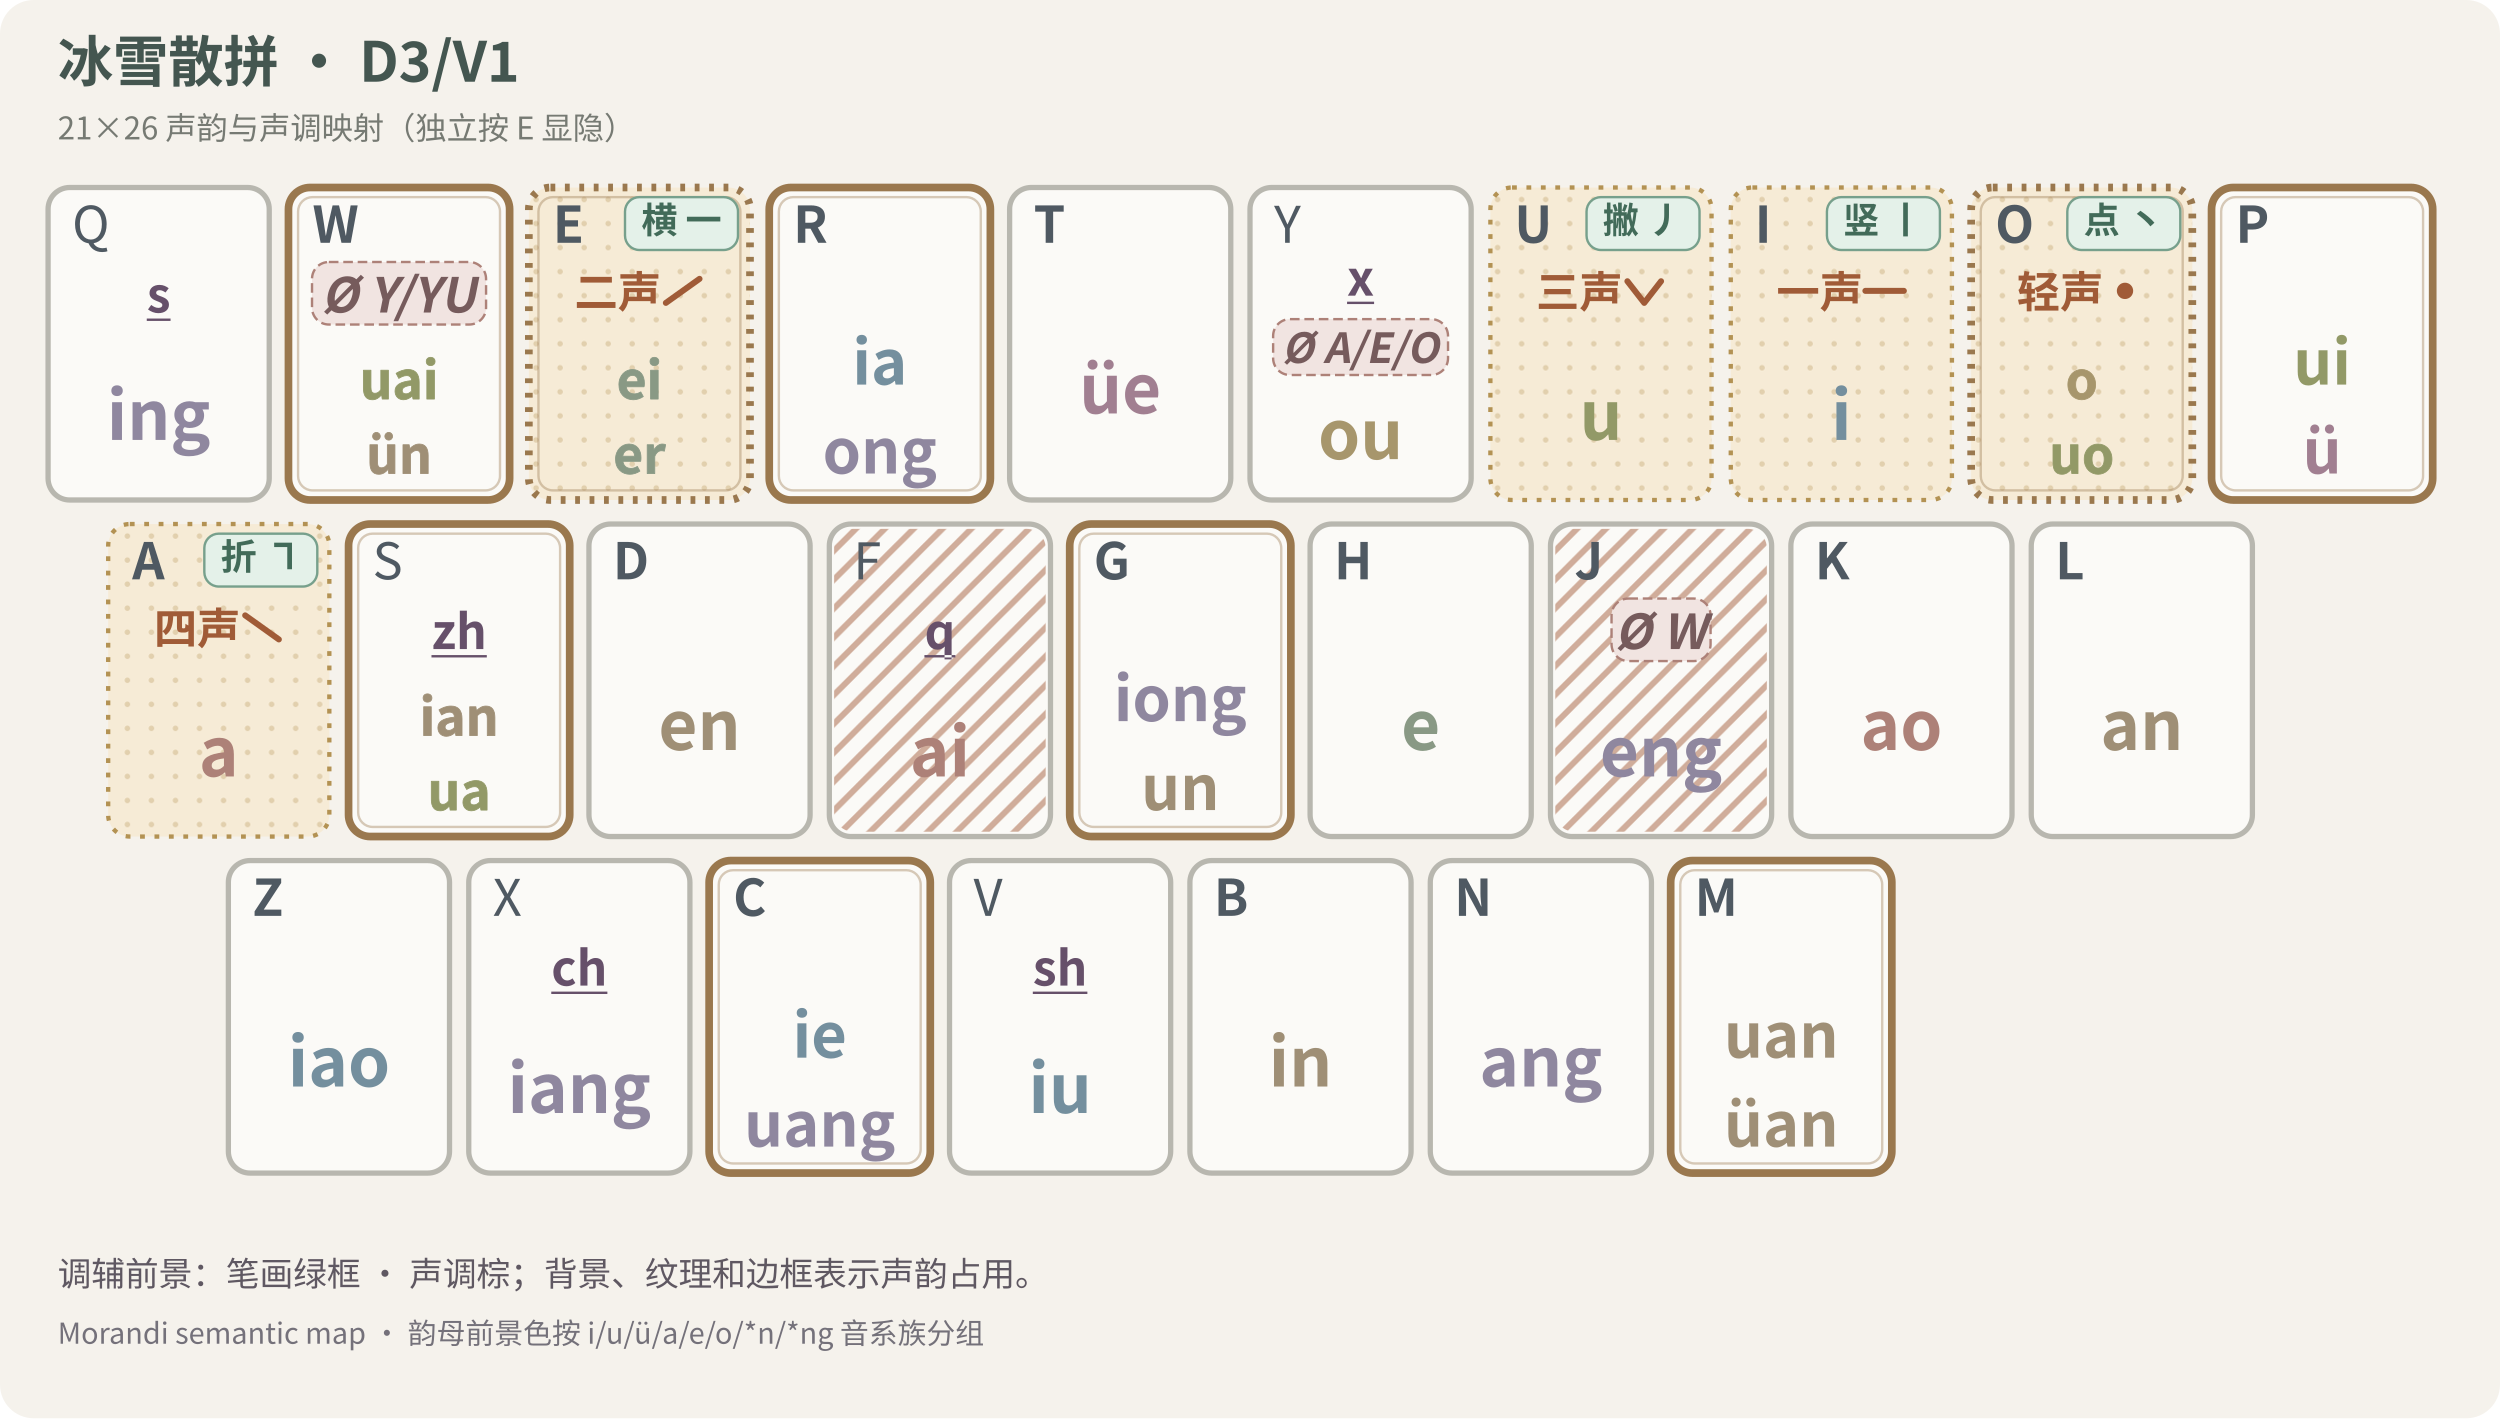
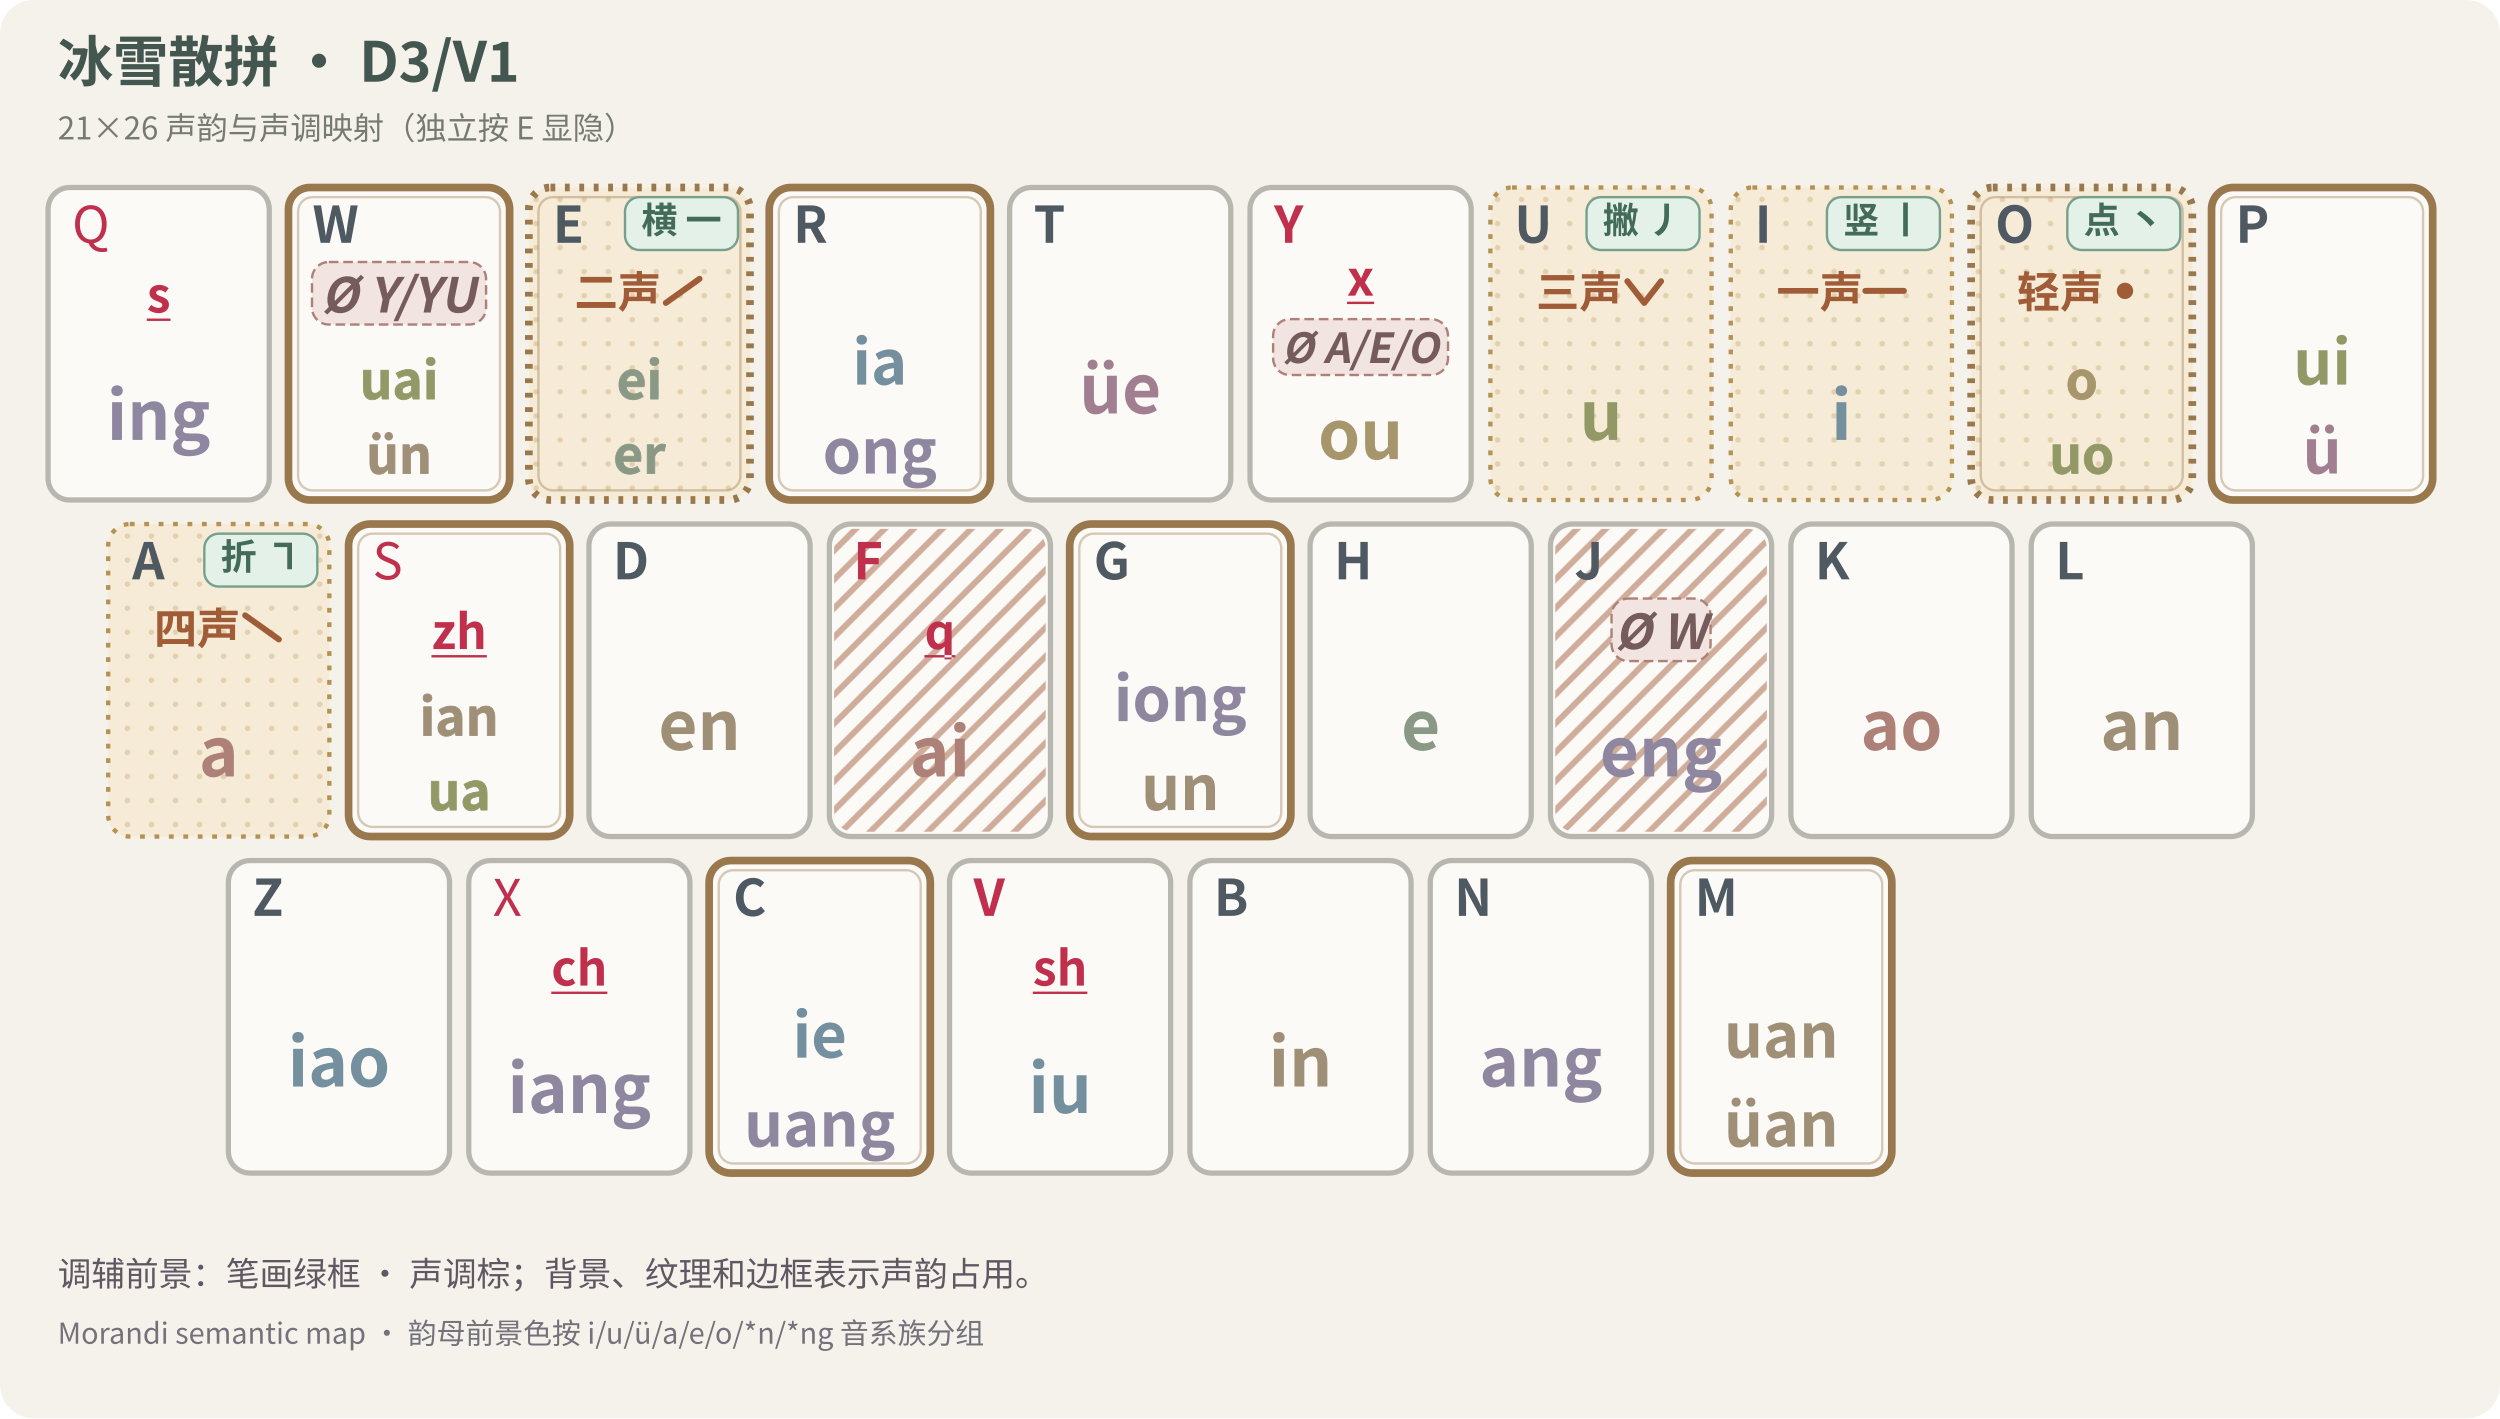
<svg xmlns="http://www.w3.org/2000/svg" class="keysvg nf4-keysvg" viewBox="0 0 1040 590" role="img" aria-labelledby="title desc">
  <defs>
    <pattern id="nf4-both" width="12" height="12" patternUnits="userSpaceOnUse">
      <rect width="12" height="12" fill="#fbfaf7" />
    </pattern>
    <pattern id="nf4-ionly" width="9" height="9" patternUnits="userSpaceOnUse">
      <rect width="9" height="9" fill="#e3eef4" />
      <path d="M2 0V9M7 0V9" stroke="#7399ad" stroke-opacity=".18" />
    </pattern>
    <pattern id="nf4-ronly" width="10" height="10" patternUnits="userSpaceOnUse">
      <rect width="10" height="10" fill="#f6ebd6" />
      <circle cx="3" cy="3" r="1.15" fill="#b39253" fill-opacity=".3" />
    </pattern>
    <pattern id="nf4-none" width="10" height="10" patternUnits="userSpaceOnUse">
      <rect width="10" height="10" fill="#eeece8" />
      <path d="M0 10L10 0" stroke="#aaa6a4" stroke-opacity=".14" />
    </pattern>
    <pattern id="nf4-multi" width="9" height="9" patternUnits="userSpaceOnUse">
      <rect width="9" height="9" fill="#f8efe2" />
      <path d="M-2 2L2-2M0 9L9 0M7 11L11 7" stroke="#9a784e" stroke-width="1.6" stroke-opacity=".27" />
    </pattern>
    <pattern id="nf4-anchor" width="12" height="12" patternUnits="userSpaceOnUse">
      <path d="M-3 3L3-3M0 12L12 0M9 15L15 9" stroke="#a05b37" stroke-width="2.5" stroke-opacity=".48" />
    </pattern>
  </defs>
  <rect width="1040" height="590" rx="14" fill="#f5f2ec" />
  <text x="24" y="34" font-family="Microsoft YaHei UI, Noto Sans CJK SC, sans-serif" font-size="23" fill="#445650" text-anchor="start" font-weight="760">冰雪散拼 · D3/V1</text>
  <text x="24" y="58" font-family="Microsoft YaHei UI, Noto Sans CJK SC, sans-serif" font-size="13" fill="#767a73" text-anchor="start" font-weight="500">21×26 声韵与声调映射（独立按 E 显隐）</text>
  <g data-key="Q" data-role="sound">
    <clipPath id="snow_shenyun_tone-clip-0-0">
      <rect x="23" y="81" width="86" height="124" rx="7" />
    </clipPath>
    <rect x="20" y="78" width="92" height="130" rx="9" fill="#fbfaf7" stroke="#b8b7af" stroke-width="2.2" />
    <g clip-path="url(#snow_shenyun_tone-clip-0-0)">
-       <text x="30" y="101" font-family="Microsoft YaHei UI, Noto Sans CJK SC, sans-serif" font-size="21" fill="#4f5962" text-anchor="start" font-weight="500" data-key-label="true">Q</text>
-       <text x="66" y="130" text-anchor="middle" font-family="Microsoft YaHei UI, Noto Sans CJK SC, sans-serif" font-size="20" font-weight="700" text-decoration="underline" fill="#66506a">s</text>
+       <text x="30" y="101" font-family="Microsoft YaHei UI, Noto Sans CJK SC, sans-serif" font-size="21" fill="#c02f4b" text-anchor="start" font-weight="500" data-key-label="true">Q</text>
+       <text x="66" y="130" text-anchor="middle" font-family="Microsoft YaHei UI, Noto Sans CJK SC, sans-serif" font-size="20" font-weight="700" text-decoration="underline" fill="#c02f4b">s</text>
      <text x="66" y="183" font-family="Microsoft YaHei UI, Noto Sans CJK SC, sans-serif" font-size="28" fill="#8f879f" text-anchor="middle" font-weight="600" data-final="ing">ing</text>
    </g>
  </g>
  <g data-key="W" data-role="sound" data-multi="true">
    <clipPath id="snow_shenyun_tone-clip-0-1">
      <rect x="123" y="81" width="86" height="124" rx="7" />
    </clipPath>
    <rect x="120" y="78" width="92" height="130" rx="9" fill="#fbfaf7" stroke="#9a784e" stroke-width="3.2" />
    <rect x="124" y="82" width="84" height="122" rx="6" fill="none" stroke="#9a784e" stroke-opacity=".38" />
    <g clip-path="url(#snow_shenyun_tone-clip-0-1)">
      <text x="130" y="101" font-family="Microsoft YaHei UI, Noto Sans CJK SC, sans-serif" font-size="21" fill="#4f5962" text-anchor="start" font-weight="800" data-key-label="true">W</text>
      <rect x="129.8" y="109" width="72.4" height="26" rx="7" fill="#f1e4e1" stroke="#ad8178" stroke-dasharray="4 2" />
      <text x="166" y="130" text-anchor="middle" font-family="Microsoft YaHei UI, Noto Sans CJK SC, sans-serif" font-size="20" font-weight="700" font-style="italic" fill="#765b5c">Ø Y/YU</text>
      <text x="166" y="166" font-family="Microsoft YaHei UI, Noto Sans CJK SC, sans-serif" font-size="21.39" fill="#929967" text-anchor="middle" font-weight="800" data-final="uai" paint-order="stroke" stroke="#929967" stroke-width="0.35" stroke-linejoin="round">uai</text>
      <text x="166" y="197" font-family="Microsoft YaHei UI, Noto Sans CJK SC, sans-serif" font-size="21.39" fill="#9f8f76" text-anchor="middle" font-weight="800" data-final="vn" paint-order="stroke" stroke="#9f8f76" stroke-width="0.35" stroke-linejoin="round">ün</text>
    </g>
  </g>
  <g data-key="E" data-role="rhyme-auxiliary" data-multi="true">
    <clipPath id="snow_shenyun_tone-clip-0-2">
      <rect x="223" y="81" width="86" height="124" rx="7" />
    </clipPath>
    <rect x="220" y="78" width="92" height="130" rx="9" fill="url(#nf4-ronly)" stroke="#9a784e" stroke-width="3.2" stroke-dasharray="2 4" />
    <rect x="224" y="82" width="84" height="122" rx="6" fill="none" stroke="#9a784e" stroke-opacity=".38" />
    <g clip-path="url(#snow_shenyun_tone-clip-0-2)">
      <text x="230" y="101" font-family="Microsoft YaHei UI, Noto Sans CJK SC, sans-serif" font-size="21" fill="#4f5962" text-anchor="start" font-weight="800" data-key-label="true">E</text>
      <g data-aux-badge="stroke">
        <rect x="260" y="82" width="47" height="22" rx="6" fill="#e4f1e9" stroke="#77a08c" />
        <text x="283.5" y="97" font-family="Microsoft YaHei UI, Noto Sans CJK SC, sans-serif" font-size="15" fill="#426b59" text-anchor="middle" font-weight="750" data-aux-kind="stroke">横 一</text>
      </g>
      <text x="257" y="128" font-family="LXGW WenKai GB, LXGW WenKai, Kaiti SC, STKaiti, KaiTi, AR PL KaitiM GB, serif" font-size="18" fill="#a05b37" text-anchor="middle" font-weight="800" data-aux-kind="tone">二声</text>
      <g transform="translate(284 121)" data-aux-mark="tone" data-tone-mark="ˊ" data-mark-x="284" data-mark-y="121" data-mark-size="18" fill="none" stroke="#a05b37" stroke-width="2.5" stroke-linecap="round" stroke-linejoin="round">
        <path d="M-7 5L7-5" />
      </g>
      <text x="266" y="166" font-family="Microsoft YaHei UI, Noto Sans CJK SC, sans-serif" font-size="21.39" fill="#899985" text-anchor="middle" font-weight="800" data-final="ei" paint-order="stroke" stroke="#899985" stroke-width="0.35" stroke-linejoin="round">ei</text>
      <text x="266" y="197" font-family="Microsoft YaHei UI, Noto Sans CJK SC, sans-serif" font-size="21.39" fill="#899985" text-anchor="middle" font-weight="800" data-final="er" paint-order="stroke" stroke="#899985" stroke-width="0.35" stroke-linejoin="round">er</text>
    </g>
  </g>
  <g data-key="R" data-role="sound" data-multi="true">
    <clipPath id="snow_shenyun_tone-clip-0-3">
      <rect x="323" y="81" width="86" height="124" rx="7" />
    </clipPath>
    <rect x="320" y="78" width="92" height="130" rx="9" fill="#fbfaf7" stroke="#9a784e" stroke-width="3.2" />
    <rect x="324" y="82" width="84" height="122" rx="6" fill="none" stroke="#9a784e" stroke-opacity=".38" />
    <g clip-path="url(#snow_shenyun_tone-clip-0-3)">
      <text x="330" y="101" font-family="Microsoft YaHei UI, Noto Sans CJK SC, sans-serif" font-size="21" fill="#4f5962" text-anchor="start" font-weight="800" data-key-label="true">R</text>
      <text x="366" y="160" font-family="Microsoft YaHei UI, Noto Sans CJK SC, sans-serif" font-size="25.53" fill="#748f9e" text-anchor="middle" font-weight="600" data-final="ia">ia</text>
      <text x="366" y="197" font-family="Microsoft YaHei UI, Noto Sans CJK SC, sans-serif" font-size="25.53" fill="#8f879f" text-anchor="middle" font-weight="600" data-final="ong">ong</text>
    </g>
  </g>
  <g data-key="T" data-role="sound">
    <clipPath id="snow_shenyun_tone-clip-0-4">
      <rect x="423" y="81" width="86" height="124" rx="7" />
    </clipPath>
    <rect x="420" y="78" width="92" height="130" rx="9" fill="#fbfaf7" stroke="#b8b7af" stroke-width="2.2" />
    <g clip-path="url(#snow_shenyun_tone-clip-0-4)">
      <text x="430" y="101" font-family="Microsoft YaHei UI, Noto Sans CJK SC, sans-serif" font-size="21" fill="#4f5962" text-anchor="start" font-weight="800" data-key-label="true">T</text>
      <text x="466" y="172" font-family="Microsoft YaHei UI, Noto Sans CJK SC, sans-serif" font-size="28" fill="#a17f91" text-anchor="middle" font-weight="600" data-final="ve">üe</text>
    </g>
  </g>
  <g data-key="Y" data-role="sound">
    <clipPath id="snow_shenyun_tone-clip-0-5">
      <rect x="523" y="81" width="86" height="124" rx="7" />
    </clipPath>
    <rect x="520" y="78" width="92" height="130" rx="9" fill="#fbfaf7" stroke="#b8b7af" stroke-width="2.2" />
    <g clip-path="url(#snow_shenyun_tone-clip-0-5)">
-       <text x="530" y="101" font-family="Microsoft YaHei UI, Noto Sans CJK SC, sans-serif" font-size="21" fill="#4f5962" text-anchor="start" font-weight="500" data-key-label="true">Y</text>
-       <text x="566" y="123" text-anchor="middle" font-family="Microsoft YaHei UI, Noto Sans CJK SC, sans-serif" font-size="20" font-weight="700" text-decoration="underline" fill="#66506a">x</text>
+       <text x="530" y="101" font-family="Microsoft YaHei UI, Noto Sans CJK SC, sans-serif" font-size="21" fill="#c02f4b" text-anchor="start" font-weight="800" data-key-label="true">Y</text>
+       <text x="566" y="123" text-anchor="middle" font-family="Microsoft YaHei UI, Noto Sans CJK SC, sans-serif" font-size="20" font-weight="700" text-decoration="underline" fill="#c02f4b">x</text>
      <rect x="529.621" y="132.759" width="72.759" height="23.241" rx="7" fill="#f1e4e1" stroke="#ad8178" stroke-dasharray="4 2" />
      <text x="566" y="151" text-anchor="middle" font-family="Microsoft YaHei UI, Noto Sans CJK SC, sans-serif" font-size="17.241" font-weight="700" font-style="italic" fill="#765b5c">Ø A/E/O</text>
      <text x="566" y="191" font-family="Microsoft YaHei UI, Noto Sans CJK SC, sans-serif" font-size="28" fill="#a7966c" text-anchor="middle" font-weight="600" data-final="ou">ou</text>
    </g>
  </g>
  <g data-key="U" data-role="rhyme-auxiliary">
    <clipPath id="snow_shenyun_tone-clip-0-6">
      <rect x="623" y="81" width="86" height="124" rx="7" />
    </clipPath>
    <rect x="620" y="78" width="92" height="130" rx="9" fill="url(#nf4-ronly)" stroke="#b39253" stroke-width="1.8" stroke-dasharray="2 4" />
    <g clip-path="url(#snow_shenyun_tone-clip-0-6)">
      <text x="630" y="101" font-family="Microsoft YaHei UI, Noto Sans CJK SC, sans-serif" font-size="21" fill="#4f5962" text-anchor="start" font-weight="800" data-key-label="true">U</text>
      <g data-aux-badge="stroke">
        <rect x="660" y="82" width="47" height="22" rx="6" fill="#e4f1e9" stroke="#77a08c" />
        <text x="683.5" y="97" font-family="Microsoft YaHei UI, Noto Sans CJK SC, sans-serif" font-size="15" fill="#426b59" text-anchor="middle" font-weight="750" data-aux-kind="stroke">撇 丿</text>
      </g>
      <text x="657" y="128" font-family="LXGW WenKai GB, LXGW WenKai, Kaiti SC, STKaiti, KaiTi, AR PL KaitiM GB, serif" font-size="18" fill="#a05b37" text-anchor="middle" font-weight="800" data-aux-kind="tone">三声</text>
      <g transform="translate(684 121)" data-aux-mark="tone" data-tone-mark="ˇ" data-mark-x="684" data-mark-y="121" data-mark-size="18" fill="none" stroke="#a05b37" stroke-width="2.5" stroke-linecap="round" stroke-linejoin="round">
        <path d="M-7-4L0 5L7-4" />
      </g>
      <text x="666" y="183" font-family="Microsoft YaHei UI, Noto Sans CJK SC, sans-serif" font-size="28" fill="#929967" text-anchor="middle" font-weight="600" data-final="u">u</text>
    </g>
  </g>
  <g data-key="I" data-role="rhyme-auxiliary">
    <clipPath id="snow_shenyun_tone-clip-0-7">
      <rect x="723" y="81" width="86" height="124" rx="7" />
    </clipPath>
    <rect x="720" y="78" width="92" height="130" rx="9" fill="url(#nf4-ronly)" stroke="#b39253" stroke-width="1.8" stroke-dasharray="2 4" />
    <g clip-path="url(#snow_shenyun_tone-clip-0-7)">
      <text x="730" y="101" font-family="Microsoft YaHei UI, Noto Sans CJK SC, sans-serif" font-size="21" fill="#4f5962" text-anchor="start" font-weight="800" data-key-label="true">I</text>
      <g data-aux-badge="stroke">
        <rect x="760" y="82" width="47" height="22" rx="6" fill="#e4f1e9" stroke="#77a08c" />
        <text x="783.5" y="97" font-family="Microsoft YaHei UI, Noto Sans CJK SC, sans-serif" font-size="15" fill="#426b59" text-anchor="middle" font-weight="750" data-aux-kind="stroke">竖 丨</text>
      </g>
      <text x="757" y="128" font-family="LXGW WenKai GB, LXGW WenKai, Kaiti SC, STKaiti, KaiTi, AR PL KaitiM GB, serif" font-size="18" fill="#a05b37" text-anchor="middle" font-weight="800" data-aux-kind="tone">一声</text>
      <g transform="translate(784 121)" data-aux-mark="tone" data-tone-mark="ˉ" data-mark-x="784" data-mark-y="121" data-mark-size="18" fill="none" stroke="#a05b37" stroke-width="2.5" stroke-linecap="round" stroke-linejoin="round">
        <path d="M-8 0H8" />
      </g>
      <text x="766" y="183" font-family="Microsoft YaHei UI, Noto Sans CJK SC, sans-serif" font-size="28" fill="#748f9e" text-anchor="middle" font-weight="600" data-final="i">i</text>
    </g>
  </g>
  <g data-key="O" data-role="rhyme-auxiliary" data-multi="true">
    <clipPath id="snow_shenyun_tone-clip-0-8">
      <rect x="823" y="81" width="86" height="124" rx="7" />
    </clipPath>
    <rect x="820" y="78" width="92" height="130" rx="9" fill="url(#nf4-ronly)" stroke="#9a784e" stroke-width="3.2" stroke-dasharray="2 4" />
    <rect x="824" y="82" width="84" height="122" rx="6" fill="none" stroke="#9a784e" stroke-opacity=".38" />
    <g clip-path="url(#snow_shenyun_tone-clip-0-8)">
      <text x="830" y="101" font-family="Microsoft YaHei UI, Noto Sans CJK SC, sans-serif" font-size="21" fill="#4f5962" text-anchor="start" font-weight="800" data-key-label="true">O</text>
      <g data-aux-badge="stroke">
        <rect x="860" y="82" width="47" height="22" rx="6" fill="#e4f1e9" stroke="#77a08c" />
        <text x="883.5" y="97" font-family="Microsoft YaHei UI, Noto Sans CJK SC, sans-serif" font-size="15" fill="#426b59" text-anchor="middle" font-weight="750" data-aux-kind="stroke">点 丶</text>
      </g>
      <text x="857" y="128" font-family="LXGW WenKai GB, LXGW WenKai, Kaiti SC, STKaiti, KaiTi, AR PL KaitiM GB, serif" font-size="18" fill="#a05b37" text-anchor="middle" font-weight="800" data-aux-kind="tone">轻声</text>
      <g transform="translate(884 121)" data-aux-mark="tone" data-tone-mark="·" data-mark-x="884" data-mark-y="121" data-mark-size="18" fill="none" stroke="#a05b37" stroke-width="2.5" stroke-linecap="round" stroke-linejoin="round">
        <circle cx="0" cy="0" r="3.4" fill="#a05b37" stroke="none" />
      </g>
      <text x="866" y="166" font-family="Microsoft YaHei UI, Noto Sans CJK SC, sans-serif" font-size="21.39" fill="#a7966c" text-anchor="middle" font-weight="800" data-final="o" paint-order="stroke" stroke="#a7966c" stroke-width="0.35" stroke-linejoin="round">o</text>
      <text x="866" y="197" font-family="Microsoft YaHei UI, Noto Sans CJK SC, sans-serif" font-size="21.39" fill="#929967" text-anchor="middle" font-weight="800" data-final="uo" paint-order="stroke" stroke="#929967" stroke-width="0.35" stroke-linejoin="round">uo</text>
    </g>
  </g>
  <g data-key="P" data-role="sound" data-multi="true">
    <clipPath id="snow_shenyun_tone-clip-0-9">
      <rect x="923" y="81" width="86" height="124" rx="7" />
    </clipPath>
    <rect x="920" y="78" width="92" height="130" rx="9" fill="#fbfaf7" stroke="#9a784e" stroke-width="3.2" />
    <rect x="924" y="82" width="84" height="122" rx="6" fill="none" stroke="#9a784e" stroke-opacity=".38" />
    <g clip-path="url(#snow_shenyun_tone-clip-0-9)">
      <text x="930" y="101" font-family="Microsoft YaHei UI, Noto Sans CJK SC, sans-serif" font-size="21" fill="#4f5962" text-anchor="start" font-weight="800" data-key-label="true">P</text>
      <text x="966" y="160" font-family="Microsoft YaHei UI, Noto Sans CJK SC, sans-serif" font-size="25.53" fill="#929967" text-anchor="middle" font-weight="600" data-final="ui">ui</text>
      <text x="966" y="197" font-family="Microsoft YaHei UI, Noto Sans CJK SC, sans-serif" font-size="25.53" fill="#a17f91" text-anchor="middle" font-weight="600" data-final="v">ü</text>
    </g>
  </g>
  <g data-key="A" data-role="rhyme-auxiliary">
    <clipPath id="snow_shenyun_tone-clip-1-0">
      <rect x="48" y="221" width="86" height="124" rx="7" />
    </clipPath>
    <rect x="45" y="218" width="92" height="130" rx="9" fill="url(#nf4-ronly)" stroke="#b39253" stroke-width="1.8" stroke-dasharray="2 4" />
    <g clip-path="url(#snow_shenyun_tone-clip-1-0)">
      <text x="55" y="241" font-family="Microsoft YaHei UI, Noto Sans CJK SC, sans-serif" font-size="21" fill="#4f5962" text-anchor="start" font-weight="800" data-key-label="true">A</text>
      <g data-aux-badge="stroke">
        <rect x="85" y="222" width="47" height="22" rx="6" fill="#e4f1e9" stroke="#77a08c" />
        <text x="108.5" y="237" font-family="Microsoft YaHei UI, Noto Sans CJK SC, sans-serif" font-size="15" fill="#426b59" text-anchor="middle" font-weight="750" data-aux-kind="stroke">折 ㇕</text>
      </g>
      <text x="82" y="268" font-family="LXGW WenKai GB, LXGW WenKai, Kaiti SC, STKaiti, KaiTi, AR PL KaitiM GB, serif" font-size="18" fill="#a05b37" text-anchor="middle" font-weight="800" data-aux-kind="tone">四声</text>
      <g transform="translate(109 261)" data-aux-mark="tone" data-tone-mark="ˋ" data-mark-x="109" data-mark-y="261" data-mark-size="18" fill="none" stroke="#a05b37" stroke-width="2.5" stroke-linecap="round" stroke-linejoin="round">
        <path d="M-7-5L7 5" />
      </g>
      <text x="91" y="323" font-family="Microsoft YaHei UI, Noto Sans CJK SC, sans-serif" font-size="28" fill="#ad8178" text-anchor="middle" font-weight="600" data-final="a">a</text>
    </g>
  </g>
  <g data-key="S" data-role="sound" data-multi="true">
    <clipPath id="snow_shenyun_tone-clip-1-1">
      <rect x="148" y="221" width="86" height="124" rx="7" />
    </clipPath>
    <rect x="145" y="218" width="92" height="130" rx="9" fill="#fbfaf7" stroke="#9a784e" stroke-width="3.2" />
    <rect x="149" y="222" width="84" height="122" rx="6" fill="none" stroke="#9a784e" stroke-opacity=".38" />
    <g clip-path="url(#snow_shenyun_tone-clip-1-1)">
-       <text x="155" y="241" font-family="Microsoft YaHei UI, Noto Sans CJK SC, sans-serif" font-size="21" fill="#4f5962" text-anchor="start" font-weight="500" data-key-label="true">S</text>
-       <text x="191" y="270" text-anchor="middle" font-family="Microsoft YaHei UI, Noto Sans CJK SC, sans-serif" font-size="20" font-weight="700" text-decoration="underline" fill="#66506a">zh</text>
+       <text x="155" y="241" font-family="Microsoft YaHei UI, Noto Sans CJK SC, sans-serif" font-size="21" fill="#c02f4b" text-anchor="start" font-weight="500" data-key-label="true">S</text>
+       <text x="191" y="270" text-anchor="middle" font-family="Microsoft YaHei UI, Noto Sans CJK SC, sans-serif" font-size="20" font-weight="700" text-decoration="underline" fill="#c02f4b">zh</text>
      <text x="191" y="306" font-family="Microsoft YaHei UI, Noto Sans CJK SC, sans-serif" font-size="21.39" fill="#9f8f76" text-anchor="middle" font-weight="800" data-final="ian" paint-order="stroke" stroke="#9f8f76" stroke-width="0.35" stroke-linejoin="round">ian</text>
      <text x="191" y="337" font-family="Microsoft YaHei UI, Noto Sans CJK SC, sans-serif" font-size="21.39" fill="#929967" text-anchor="middle" font-weight="800" data-final="ua" paint-order="stroke" stroke="#929967" stroke-width="0.35" stroke-linejoin="round">ua</text>
    </g>
  </g>
  <g data-key="D" data-role="sound">
    <clipPath id="snow_shenyun_tone-clip-1-2">
      <rect x="248" y="221" width="86" height="124" rx="7" />
    </clipPath>
    <rect x="245" y="218" width="92" height="130" rx="9" fill="#fbfaf7" stroke="#b8b7af" stroke-width="2.2" />
    <g clip-path="url(#snow_shenyun_tone-clip-1-2)">
      <text x="255" y="241" font-family="Microsoft YaHei UI, Noto Sans CJK SC, sans-serif" font-size="21" fill="#4f5962" text-anchor="start" font-weight="800" data-key-label="true">D</text>
      <text x="291" y="312" font-family="Microsoft YaHei UI, Noto Sans CJK SC, sans-serif" font-size="28" fill="#9f8f76" text-anchor="middle" font-weight="600" data-final="en">en</text>
    </g>
  </g>
  <g data-key="F" data-role="sound">
    <clipPath id="snow_shenyun_tone-clip-1-3">
      <rect x="348" y="221" width="86" height="124" rx="7" />
    </clipPath>
    <rect x="345" y="218" width="92" height="130" rx="9" fill="#fbfaf7" stroke="#b8b7af" stroke-width="2.2" />
    <rect x="347" y="220" width="88" height="126" rx="8" fill="url(#nf4-anchor)" pointer-events="none" />
    <g clip-path="url(#snow_shenyun_tone-clip-1-3)">
-       <text x="355" y="241" font-family="Microsoft YaHei UI, Noto Sans CJK SC, sans-serif" font-size="21" fill="#4f5962" text-anchor="start" font-weight="500" data-key-label="true">F</text>
-       <text x="391" y="270" text-anchor="middle" font-family="Microsoft YaHei UI, Noto Sans CJK SC, sans-serif" font-size="20" font-weight="700" text-decoration="underline" fill="#66506a">q</text>
+       <text x="355" y="241" font-family="Microsoft YaHei UI, Noto Sans CJK SC, sans-serif" font-size="21" fill="#c02f4b" text-anchor="start" font-weight="800" data-key-label="true">F</text>
+       <text x="391" y="270" text-anchor="middle" font-family="Microsoft YaHei UI, Noto Sans CJK SC, sans-serif" font-size="20" font-weight="700" text-decoration="underline" fill="#c02f4b">q</text>
      <text x="391" y="323" font-family="Microsoft YaHei UI, Noto Sans CJK SC, sans-serif" font-size="28" fill="#ad8178" text-anchor="middle" font-weight="600" data-final="ai">ai</text>
    </g>
  </g>
  <g data-key="G" data-role="sound" data-multi="true">
    <clipPath id="snow_shenyun_tone-clip-1-4">
      <rect x="448" y="221" width="86" height="124" rx="7" />
    </clipPath>
    <rect x="445" y="218" width="92" height="130" rx="9" fill="#fbfaf7" stroke="#9a784e" stroke-width="3.2" />
    <rect x="449" y="222" width="84" height="122" rx="6" fill="none" stroke="#9a784e" stroke-opacity=".38" />
    <g clip-path="url(#snow_shenyun_tone-clip-1-4)">
      <text x="455" y="241" font-family="Microsoft YaHei UI, Noto Sans CJK SC, sans-serif" font-size="21" fill="#4f5962" text-anchor="start" font-weight="800" data-key-label="true">G</text>
      <text x="491" y="300" font-family="Microsoft YaHei UI, Noto Sans CJK SC, sans-serif" font-size="25.53" fill="#8f879f" text-anchor="middle" font-weight="600" data-final="iong">iong</text>
      <text x="491" y="337" font-family="Microsoft YaHei UI, Noto Sans CJK SC, sans-serif" font-size="25.53" fill="#9f8f76" text-anchor="middle" font-weight="600" data-final="un">un</text>
    </g>
  </g>
  <g data-key="H" data-role="sound">
    <clipPath id="snow_shenyun_tone-clip-1-5">
      <rect x="548" y="221" width="86" height="124" rx="7" />
    </clipPath>
    <rect x="545" y="218" width="92" height="130" rx="9" fill="#fbfaf7" stroke="#b8b7af" stroke-width="2.2" />
    <g clip-path="url(#snow_shenyun_tone-clip-1-5)">
      <text x="555" y="241" font-family="Microsoft YaHei UI, Noto Sans CJK SC, sans-serif" font-size="21" fill="#4f5962" text-anchor="start" font-weight="800" data-key-label="true">H</text>
      <text x="591" y="312" font-family="Microsoft YaHei UI, Noto Sans CJK SC, sans-serif" font-size="28" fill="#899985" text-anchor="middle" font-weight="600" data-final="e">e</text>
    </g>
  </g>
  <g data-key="J" data-role="sound">
    <clipPath id="snow_shenyun_tone-clip-1-6">
      <rect x="648" y="221" width="86" height="124" rx="7" />
    </clipPath>
    <rect x="645" y="218" width="92" height="130" rx="9" fill="#fbfaf7" stroke="#b8b7af" stroke-width="2.2" />
    <rect x="647" y="220" width="88" height="126" rx="8" fill="url(#nf4-anchor)" pointer-events="none" />
    <g clip-path="url(#snow_shenyun_tone-clip-1-6)">
      <text x="655" y="241" font-family="Microsoft YaHei UI, Noto Sans CJK SC, sans-serif" font-size="21" fill="#4f5962" text-anchor="start" font-weight="800" data-key-label="true">J</text>
      <rect x="670.4" y="249" width="41.2" height="26" rx="7" fill="#f1e4e1" stroke="#ad8178" stroke-dasharray="4 2" />
      <text x="691" y="270" text-anchor="middle" font-family="Microsoft YaHei UI, Noto Sans CJK SC, sans-serif" font-size="20" font-weight="700" font-style="italic" fill="#765b5c">Ø W</text>
      <text x="691" y="323" font-family="Microsoft YaHei UI, Noto Sans CJK SC, sans-serif" font-size="28" fill="#8f879f" text-anchor="middle" font-weight="600" data-final="eng">eng</text>
    </g>
  </g>
  <g data-key="K" data-role="sound">
    <clipPath id="snow_shenyun_tone-clip-1-7">
      <rect x="748" y="221" width="86" height="124" rx="7" />
    </clipPath>
    <rect x="745" y="218" width="92" height="130" rx="9" fill="#fbfaf7" stroke="#b8b7af" stroke-width="2.2" />
    <g clip-path="url(#snow_shenyun_tone-clip-1-7)">
      <text x="755" y="241" font-family="Microsoft YaHei UI, Noto Sans CJK SC, sans-serif" font-size="21" fill="#4f5962" text-anchor="start" font-weight="800" data-key-label="true">K</text>
      <text x="791" y="312" font-family="Microsoft YaHei UI, Noto Sans CJK SC, sans-serif" font-size="28" fill="#ad8178" text-anchor="middle" font-weight="600" data-final="ao">ao</text>
    </g>
  </g>
  <g data-key="L" data-role="sound">
    <clipPath id="snow_shenyun_tone-clip-1-8">
      <rect x="848" y="221" width="86" height="124" rx="7" />
    </clipPath>
    <rect x="845" y="218" width="92" height="130" rx="9" fill="#fbfaf7" stroke="#b8b7af" stroke-width="2.2" />
    <g clip-path="url(#snow_shenyun_tone-clip-1-8)">
      <text x="855" y="241" font-family="Microsoft YaHei UI, Noto Sans CJK SC, sans-serif" font-size="21" fill="#4f5962" text-anchor="start" font-weight="800" data-key-label="true">L</text>
      <text x="891" y="312" font-family="Microsoft YaHei UI, Noto Sans CJK SC, sans-serif" font-size="28" fill="#9f8f76" text-anchor="middle" font-weight="600" data-final="an">an</text>
    </g>
  </g>
  <g data-key="Z" data-role="sound">
    <clipPath id="snow_shenyun_tone-clip-2-0">
      <rect x="98" y="361" width="86" height="124" rx="7" />
    </clipPath>
    <rect x="95" y="358" width="92" height="130" rx="9" fill="#fbfaf7" stroke="#b8b7af" stroke-width="2.2" />
    <g clip-path="url(#snow_shenyun_tone-clip-2-0)">
      <text x="105" y="381" font-family="Microsoft YaHei UI, Noto Sans CJK SC, sans-serif" font-size="21" fill="#4f5962" text-anchor="start" font-weight="800" data-key-label="true">Z</text>
      <text x="141" y="452" font-family="Microsoft YaHei UI, Noto Sans CJK SC, sans-serif" font-size="28" fill="#748f9e" text-anchor="middle" font-weight="600" data-final="iao">iao</text>
    </g>
  </g>
  <g data-key="X" data-role="sound">
    <clipPath id="snow_shenyun_tone-clip-2-1">
      <rect x="198" y="361" width="86" height="124" rx="7" />
    </clipPath>
    <rect x="195" y="358" width="92" height="130" rx="9" fill="#fbfaf7" stroke="#b8b7af" stroke-width="2.2" />
    <g clip-path="url(#snow_shenyun_tone-clip-2-1)">
-       <text x="205" y="381" font-family="Microsoft YaHei UI, Noto Sans CJK SC, sans-serif" font-size="21" fill="#4f5962" text-anchor="start" font-weight="500" data-key-label="true">X</text>
-       <text x="241" y="410" text-anchor="middle" font-family="Microsoft YaHei UI, Noto Sans CJK SC, sans-serif" font-size="20" font-weight="700" text-decoration="underline" fill="#66506a">ch</text>
+       <text x="205" y="381" font-family="Microsoft YaHei UI, Noto Sans CJK SC, sans-serif" font-size="21" fill="#c02f4b" text-anchor="start" font-weight="500" data-key-label="true">X</text>
+       <text x="241" y="410" text-anchor="middle" font-family="Microsoft YaHei UI, Noto Sans CJK SC, sans-serif" font-size="20" font-weight="700" text-decoration="underline" fill="#c02f4b">ch</text>
      <text x="241" y="463" font-family="Microsoft YaHei UI, Noto Sans CJK SC, sans-serif" font-size="28" fill="#8f879f" text-anchor="middle" font-weight="600" data-final="iang">iang</text>
    </g>
  </g>
  <g data-key="C" data-role="sound" data-multi="true">
    <clipPath id="snow_shenyun_tone-clip-2-2">
      <rect x="298" y="361" width="86" height="124" rx="7" />
    </clipPath>
    <rect x="295" y="358" width="92" height="130" rx="9" fill="#fbfaf7" stroke="#9a784e" stroke-width="3.2" />
    <rect x="299" y="362" width="84" height="122" rx="6" fill="none" stroke="#9a784e" stroke-opacity=".38" />
    <g clip-path="url(#snow_shenyun_tone-clip-2-2)">
      <text x="305" y="381" font-family="Microsoft YaHei UI, Noto Sans CJK SC, sans-serif" font-size="21" fill="#4f5962" text-anchor="start" font-weight="800" data-key-label="true">C</text>
      <text x="341" y="440" font-family="Microsoft YaHei UI, Noto Sans CJK SC, sans-serif" font-size="25.53" fill="#748f9e" text-anchor="middle" font-weight="600" data-final="ie">ie</text>
      <text x="341" y="477" font-family="Microsoft YaHei UI, Noto Sans CJK SC, sans-serif" font-size="25.53" fill="#8f879f" text-anchor="middle" font-weight="600" data-final="uang">uang</text>
    </g>
  </g>
  <g data-key="V" data-role="sound">
    <clipPath id="snow_shenyun_tone-clip-2-3">
      <rect x="398" y="361" width="86" height="124" rx="7" />
    </clipPath>
    <rect x="395" y="358" width="92" height="130" rx="9" fill="#fbfaf7" stroke="#b8b7af" stroke-width="2.2" />
    <g clip-path="url(#snow_shenyun_tone-clip-2-3)">
-       <text x="405" y="381" font-family="Microsoft YaHei UI, Noto Sans CJK SC, sans-serif" font-size="21" fill="#4f5962" text-anchor="start" font-weight="500" data-key-label="true">V</text>
-       <text x="441" y="410" text-anchor="middle" font-family="Microsoft YaHei UI, Noto Sans CJK SC, sans-serif" font-size="20" font-weight="700" text-decoration="underline" fill="#66506a">sh</text>
+       <text x="405" y="381" font-family="Microsoft YaHei UI, Noto Sans CJK SC, sans-serif" font-size="21" fill="#c02f4b" text-anchor="start" font-weight="800" data-key-label="true">V</text>
+       <text x="441" y="410" text-anchor="middle" font-family="Microsoft YaHei UI, Noto Sans CJK SC, sans-serif" font-size="20" font-weight="700" text-decoration="underline" fill="#c02f4b">sh</text>
      <text x="441" y="463" font-family="Microsoft YaHei UI, Noto Sans CJK SC, sans-serif" font-size="28" fill="#748f9e" text-anchor="middle" font-weight="600" data-final="iu">iu</text>
    </g>
  </g>
  <g data-key="B" data-role="sound">
    <clipPath id="snow_shenyun_tone-clip-2-4">
      <rect x="498" y="361" width="86" height="124" rx="7" />
    </clipPath>
    <rect x="495" y="358" width="92" height="130" rx="9" fill="#fbfaf7" stroke="#b8b7af" stroke-width="2.2" />
    <g clip-path="url(#snow_shenyun_tone-clip-2-4)">
      <text x="505" y="381" font-family="Microsoft YaHei UI, Noto Sans CJK SC, sans-serif" font-size="21" fill="#4f5962" text-anchor="start" font-weight="800" data-key-label="true">B</text>
      <text x="541" y="452" font-family="Microsoft YaHei UI, Noto Sans CJK SC, sans-serif" font-size="28" fill="#9f8f76" text-anchor="middle" font-weight="600" data-final="in">in</text>
    </g>
  </g>
  <g data-key="N" data-role="sound">
    <clipPath id="snow_shenyun_tone-clip-2-5">
      <rect x="598" y="361" width="86" height="124" rx="7" />
    </clipPath>
    <rect x="595" y="358" width="92" height="130" rx="9" fill="#fbfaf7" stroke="#b8b7af" stroke-width="2.2" />
    <g clip-path="url(#snow_shenyun_tone-clip-2-5)">
      <text x="605" y="381" font-family="Microsoft YaHei UI, Noto Sans CJK SC, sans-serif" font-size="21" fill="#4f5962" text-anchor="start" font-weight="800" data-key-label="true">N</text>
      <text x="641" y="452" font-family="Microsoft YaHei UI, Noto Sans CJK SC, sans-serif" font-size="28" fill="#8f879f" text-anchor="middle" font-weight="600" data-final="ang">ang</text>
    </g>
  </g>
  <g data-key="M" data-role="sound" data-multi="true">
    <clipPath id="snow_shenyun_tone-clip-2-6">
      <rect x="698" y="361" width="86" height="124" rx="7" />
    </clipPath>
    <rect x="695" y="358" width="92" height="130" rx="9" fill="#fbfaf7" stroke="#9a784e" stroke-width="3.2" />
    <rect x="699" y="362" width="84" height="122" rx="6" fill="none" stroke="#9a784e" stroke-opacity=".38" />
    <g clip-path="url(#snow_shenyun_tone-clip-2-6)">
      <text x="705" y="381" font-family="Microsoft YaHei UI, Noto Sans CJK SC, sans-serif" font-size="21" fill="#4f5962" text-anchor="start" font-weight="800" data-key-label="true">M</text>
      <text x="741" y="440" font-family="Microsoft YaHei UI, Noto Sans CJK SC, sans-serif" font-size="25.53" fill="#9f8f76" text-anchor="middle" font-weight="600" data-final="uan">uan</text>
      <text x="741" y="477" font-family="Microsoft YaHei UI, Noto Sans CJK SC, sans-serif" font-size="25.53" fill="#9f8f76" text-anchor="middle" font-weight="600" data-final="van">üan</text>
    </g>
  </g>
  <text x="24" y="535" font-family="Microsoft YaHei UI, Noto Sans CJK SC, sans-serif" font-size="14" fill="#5f5862" text-anchor="start" font-weight="500">调辅前景：笔画绿框 · 声调棕；背景、纹理和边框表示声韵占用。</text>
  <text x="24" y="559" font-family="Microsoft YaHei UI, Noto Sans CJK SC, sans-serif" font-size="12" fill="#74717a" text-anchor="start" font-weight="500">Morandi semantic map · 韵母前景色按 i/u/ü/a/e/o/*n/*ng 音系族分组</text>
</svg>
